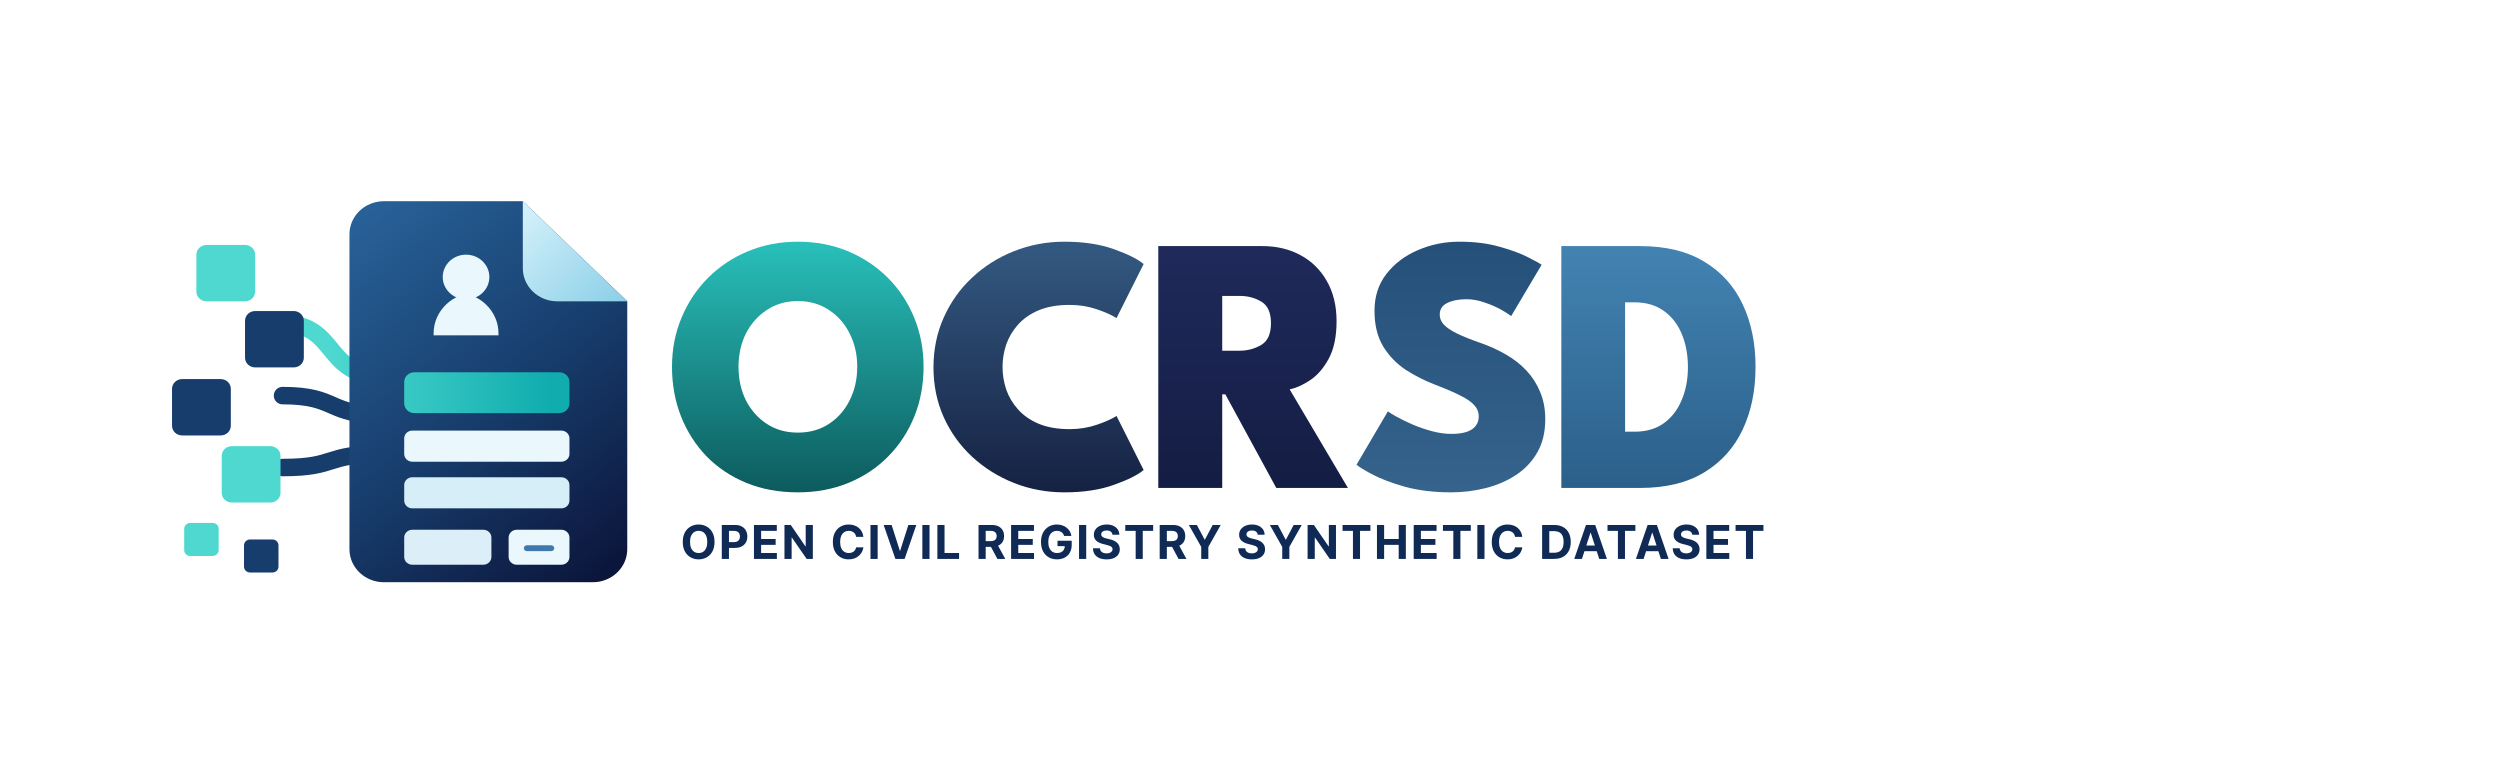
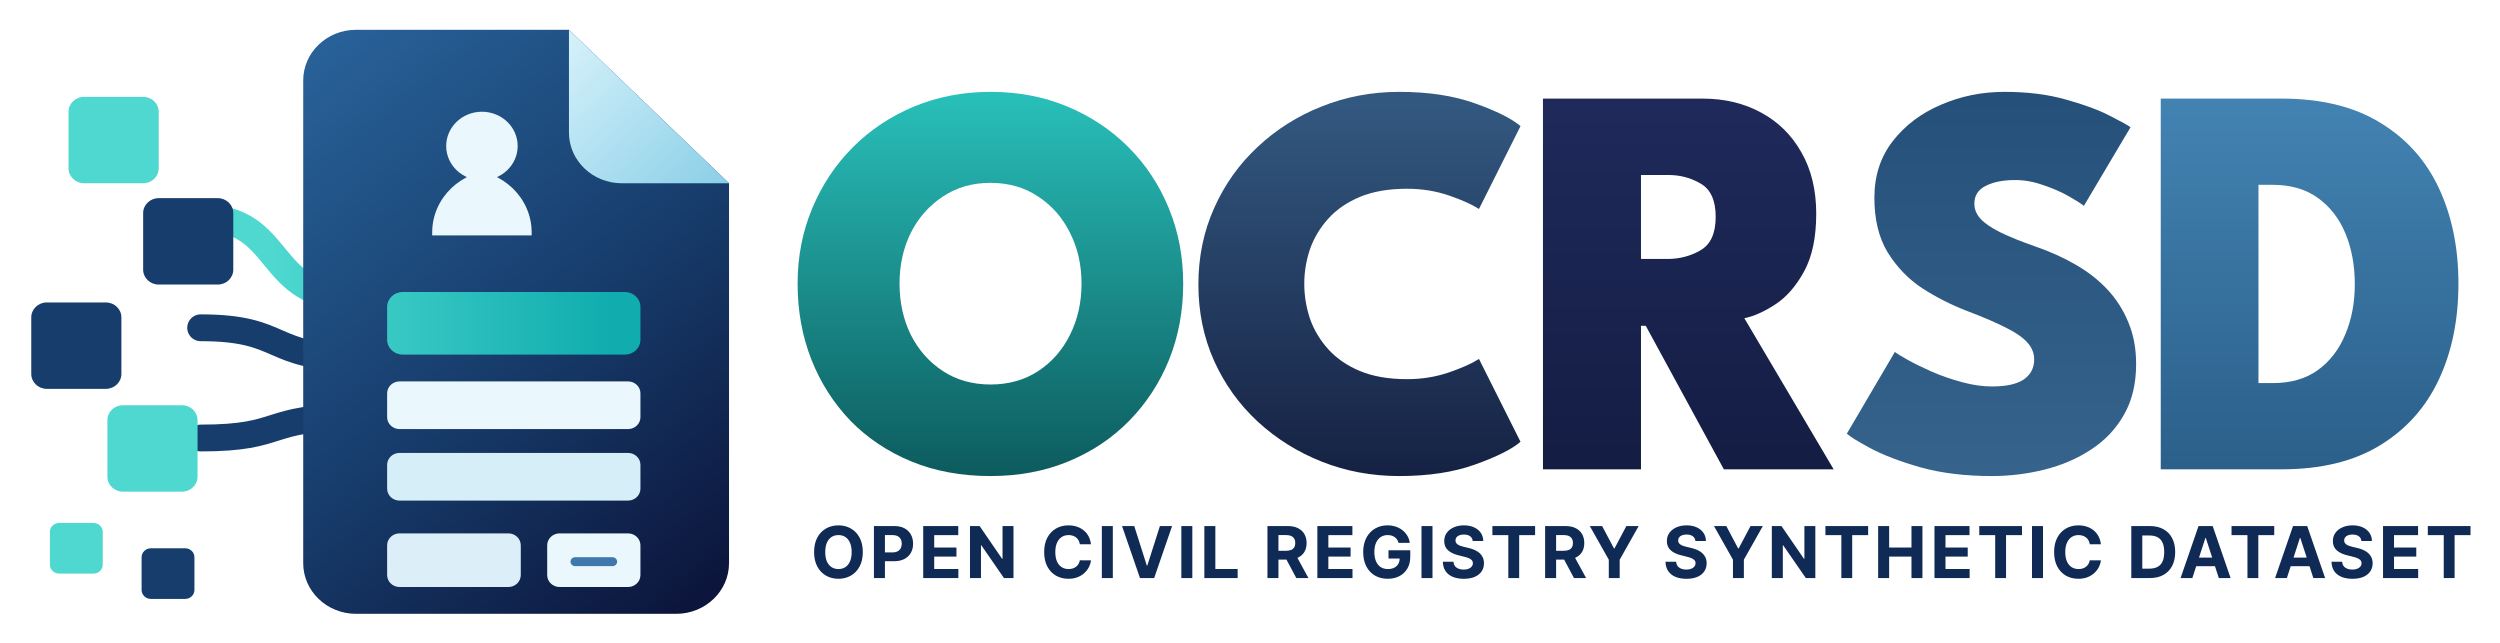
- <svg xmlns="http://www.w3.org/2000/svg" width="2572" height="780" viewBox="0 0 2572 780" fill="none">
+ <svg xmlns="http://www.w3.org/2000/svg" width="1678" height="431" viewBox="156 187 1678 431" fill="none">
  <path d="M759.777 377.402C759.777 389.968 762.29 401.404 767.317 411.708C772.469 421.887 779.632 429.993 788.806 436.025C797.98 442.057 808.661 445.073 820.851 445.073C833.041 445.073 843.722 442.057 852.896 436.025C862.07 429.993 869.17 421.887 874.197 411.708C879.349 401.404 881.925 389.968 881.925 377.402C881.925 364.835 879.349 353.462 874.197 343.283C869.17 333.104 862.07 324.998 852.896 318.966C843.722 312.809 833.041 309.73 820.851 309.73C808.661 309.73 797.98 312.809 788.806 318.966C779.632 324.998 772.469 333.104 767.317 343.283C762.29 353.462 759.777 364.835 759.777 377.402ZM691.352 377.402C691.352 359.305 694.619 342.466 701.154 326.883C707.688 311.175 716.799 297.477 728.486 285.79C740.173 274.103 753.871 264.993 769.579 258.458C785.413 251.923 802.504 248.656 820.851 248.656C839.45 248.656 856.603 251.923 872.312 258.458C888.02 264.993 901.718 274.103 913.404 285.79C925.092 297.477 934.14 311.175 940.549 326.883C946.958 342.466 950.162 359.305 950.162 377.402C950.162 395.623 947.02 412.588 940.737 428.296C934.454 443.879 925.531 457.577 913.97 469.389C902.534 481.076 888.9 490.187 873.066 496.722C857.232 503.257 839.827 506.524 820.851 506.524C801.247 506.524 783.528 503.257 767.694 496.722C751.86 490.187 738.225 481.076 726.79 469.389C715.48 457.577 706.746 443.879 700.588 428.296C694.43 412.588 691.352 395.623 691.352 377.402Z" fill="url(#paint0_linear_1_2)" />
  <path d="M1100.42 441.492C1110.35 441.492 1119.71 439.983 1128.51 436.967C1137.3 433.951 1144.03 430.936 1148.68 427.919L1176.57 483.527C1170.67 488.554 1160.49 493.643 1146.04 498.796C1131.71 503.948 1114.74 506.524 1095.14 506.524C1076.79 506.524 1059.51 503.319 1043.3 496.91C1027.09 490.501 1012.7 481.516 1000.14 469.955C987.696 458.394 977.957 444.822 970.919 429.239C963.882 413.531 960.363 396.44 960.363 377.967C960.363 359.494 963.882 342.403 970.919 326.695C977.957 310.861 987.696 297.163 1000.14 285.602C1012.58 273.915 1026.9 264.867 1043.11 258.458C1059.45 251.923 1076.79 248.656 1095.14 248.656C1114.74 248.656 1131.71 251.232 1146.04 256.384C1160.49 261.537 1170.67 266.626 1176.57 271.653L1148.68 327.26C1144.03 324.244 1137.3 321.228 1128.51 318.212C1119.71 315.196 1110.35 313.688 1100.42 313.688C1088.1 313.688 1077.55 315.511 1068.75 319.155C1060.08 322.799 1052.98 327.7 1047.45 333.858C1041.92 340.016 1037.84 346.864 1035.2 354.404C1032.68 361.944 1031.43 369.61 1031.43 377.402C1031.43 385.318 1032.68 393.11 1035.2 400.775C1037.84 408.315 1041.92 415.164 1047.45 421.322C1052.98 427.48 1060.08 432.381 1068.75 436.025C1077.55 439.669 1088.1 441.492 1100.42 441.492Z" fill="url(#paint1_linear_1_2)" />
  <path d="M1191.64 253.18H1298.71C1313.54 253.18 1326.67 256.322 1338.11 262.605C1349.54 268.763 1358.53 277.622 1365.06 289.183C1371.72 300.745 1375.05 314.505 1375.05 330.465C1375.05 346.299 1372.35 359.18 1366.95 369.107C1361.54 379.035 1355.07 386.449 1347.53 391.35C1339.99 396.251 1333.08 399.33 1326.8 400.587L1386.74 502H1313.04L1260.63 405.676H1257.43V502H1191.64V253.18ZM1257.43 360.813H1275.15C1283.32 360.813 1290.73 358.866 1297.39 354.97C1304.18 351.074 1307.57 343.597 1307.57 332.538C1307.57 321.605 1304.24 314.191 1297.58 310.295C1291.05 306.4 1283.76 304.452 1275.71 304.452H1257.43V360.813Z" fill="url(#paint2_linear_1_2)" />
  <path d="M1501.36 248.656C1517.07 248.656 1530.95 250.415 1543.02 253.934C1555.21 257.327 1565.01 260.971 1572.42 264.867C1579.84 268.637 1584.36 271.15 1586 272.407L1554.7 325.187C1552.69 323.553 1549.24 321.354 1544.34 318.589C1539.44 315.825 1533.78 313.374 1527.37 311.238C1521.09 308.976 1514.81 307.845 1508.52 307.845C1500.48 307.845 1493.88 309.164 1488.73 311.803C1483.7 314.317 1481.19 318.275 1481.19 323.679C1481.19 327.449 1482.57 330.842 1485.34 333.858C1488.1 336.874 1492.5 339.89 1498.53 342.906C1504.69 345.922 1512.79 349.189 1522.85 352.708C1532.27 355.975 1541.01 359.934 1549.05 364.583C1557.22 369.233 1564.32 374.762 1570.35 381.171C1576.38 387.58 1581.09 394.932 1584.49 403.226C1588.01 411.52 1589.77 420.882 1589.77 431.312C1589.77 444.633 1587 456.069 1581.47 465.62C1576.07 475.044 1568.72 482.773 1559.42 488.805C1550.24 494.837 1539.88 499.298 1528.31 502.189C1516.75 505.079 1504.94 506.524 1492.88 506.524C1475.03 506.524 1459.07 504.576 1445 500.681C1431.05 496.659 1419.74 492.324 1411.07 487.674C1402.52 483.024 1397.37 479.82 1395.61 478.061L1427.84 423.207C1429.23 424.338 1432.18 426.16 1436.7 428.673C1441.23 431.187 1446.63 433.826 1452.91 436.59C1459.32 439.355 1466.05 441.68 1473.08 443.565C1480.12 445.45 1486.78 446.393 1493.07 446.393C1502.62 446.393 1509.72 444.822 1514.37 441.68C1519.02 438.413 1521.34 433.951 1521.34 428.296C1521.34 424.149 1519.9 420.442 1517 417.175C1514.11 413.782 1509.4 410.452 1502.87 407.184C1496.33 403.791 1487.6 400.021 1476.67 395.874C1465.86 391.727 1455.68 386.575 1446.13 380.417C1436.7 374.134 1428.98 366.091 1422.94 356.289C1417.04 346.487 1414.08 334.298 1414.08 319.72C1414.08 305.017 1418.17 292.388 1426.34 281.832C1434.63 271.15 1445.44 262.982 1458.76 257.327C1472.08 251.546 1486.28 248.656 1501.36 248.656Z" fill="url(#paint3_linear_1_2)" />
  <path d="M1606.29 253.18H1687.34C1713.86 253.18 1735.85 258.521 1753.32 269.202C1770.91 279.758 1784.11 294.399 1792.9 313.123C1801.7 331.847 1806.1 353.273 1806.1 377.402C1806.1 401.655 1801.7 423.144 1792.9 441.868C1784.11 460.593 1770.91 475.296 1753.32 485.977C1735.85 496.659 1713.86 502 1687.34 502H1606.29V253.18ZM1671.89 311.049V444.13H1681.5C1693.56 444.13 1703.62 441.24 1711.66 435.46C1719.83 429.553 1725.99 421.573 1730.13 411.52C1734.41 401.467 1736.54 390.219 1736.54 377.778C1736.54 365.212 1734.47 353.902 1730.32 343.848C1726.17 333.795 1720.02 325.815 1711.85 319.909C1703.68 314.003 1693.56 311.049 1681.5 311.049H1671.89Z" fill="url(#paint4_linear_1_2)" />
  <path d="M735.114 557.545C735.114 561.352 734.392 564.591 732.949 567.261C731.517 569.932 729.562 571.972 727.085 573.381C724.619 574.778 721.847 575.477 718.767 575.477C715.665 575.477 712.881 574.773 710.415 573.364C707.949 571.955 706 569.915 704.568 567.244C703.136 564.574 702.42 561.341 702.42 557.545C702.42 553.739 703.136 550.5 704.568 547.83C706 545.159 707.949 543.125 710.415 541.727C712.881 540.318 715.665 539.614 718.767 539.614C721.847 539.614 724.619 540.318 727.085 541.727C729.562 543.125 731.517 545.159 732.949 547.83C734.392 550.5 735.114 553.739 735.114 557.545ZM727.631 557.545C727.631 555.08 727.261 553 726.523 551.307C725.795 549.614 724.767 548.33 723.438 547.455C722.108 546.58 720.551 546.142 718.767 546.142C716.983 546.142 715.426 546.58 714.097 547.455C712.767 548.33 711.733 549.614 710.994 551.307C710.267 553 709.903 555.08 709.903 557.545C709.903 560.011 710.267 562.091 710.994 563.784C711.733 565.477 712.767 566.761 714.097 567.636C715.426 568.511 716.983 568.949 718.767 568.949C720.551 568.949 722.108 568.511 723.438 567.636C724.767 566.761 725.795 565.477 726.523 563.784C727.261 562.091 727.631 560.011 727.631 557.545ZM742.581 575V540.091H756.354C759.001 540.091 761.257 540.597 763.121 541.608C764.984 542.608 766.405 544 767.382 545.784C768.371 547.557 768.865 549.602 768.865 551.92C768.865 554.239 768.365 556.284 767.365 558.057C766.365 559.83 764.916 561.21 763.018 562.199C761.132 563.188 758.848 563.682 756.166 563.682H747.388V557.767H754.973C756.393 557.767 757.564 557.523 758.484 557.034C759.416 556.534 760.109 555.847 760.564 554.972C761.03 554.085 761.263 553.068 761.263 551.92C761.263 550.761 761.03 549.75 760.564 548.886C760.109 548.011 759.416 547.335 758.484 546.858C757.553 546.369 756.371 546.125 754.939 546.125H749.962V575H742.581ZM775.659 575V540.091H799.182V546.176H783.04V554.494H797.972V560.58H783.04V568.915H799.25V575H775.659ZM836.249 540.091V575H829.874L814.686 553.028H814.43V575H807.05V540.091H813.527L828.595 562.045H828.902V540.091H836.249ZM888.257 552.312H880.791C880.655 551.347 880.376 550.489 879.956 549.739C879.536 548.977 878.996 548.33 878.337 547.795C877.678 547.261 876.916 546.852 876.053 546.568C875.2 546.284 874.274 546.142 873.274 546.142C871.467 546.142 869.893 546.591 868.553 547.489C867.212 548.375 866.172 549.67 865.433 551.375C864.695 553.068 864.325 555.125 864.325 557.545C864.325 560.034 864.695 562.125 865.433 563.818C866.183 565.511 867.229 566.79 868.57 567.653C869.911 568.517 871.462 568.949 873.223 568.949C874.212 568.949 875.126 568.818 875.967 568.557C876.82 568.295 877.575 567.915 878.234 567.415C878.893 566.903 879.439 566.284 879.871 565.557C880.314 564.83 880.621 564 880.791 563.068L888.257 563.102C888.064 564.705 887.581 566.25 886.808 567.739C886.047 569.216 885.018 570.54 883.723 571.71C882.439 572.869 880.905 573.79 879.121 574.472C877.348 575.142 875.342 575.477 873.104 575.477C869.99 575.477 867.206 574.773 864.751 573.364C862.308 571.955 860.376 569.915 858.956 567.244C857.547 564.574 856.842 561.341 856.842 557.545C856.842 553.739 857.558 550.5 858.99 547.83C860.422 545.159 862.365 543.125 864.82 541.727C867.274 540.318 870.036 539.614 873.104 539.614C875.126 539.614 877.001 539.898 878.729 540.466C880.467 541.034 882.007 541.864 883.348 542.955C884.689 544.034 885.78 545.358 886.621 546.926C887.473 548.494 888.018 550.29 888.257 552.312ZM902.93 540.091V575H895.55V540.091H902.93ZM917.31 540.091L925.747 566.614H926.071L934.526 540.091H942.707L930.673 575H921.162L909.111 540.091H917.31ZM956.29 540.091V575H948.909V540.091H956.29ZM964.362 575V540.091H971.743V568.915H986.709V575H964.362ZM1006.71 575V540.091H1020.48C1023.12 540.091 1025.37 540.562 1027.23 541.506C1029.1 542.437 1030.53 543.761 1031.51 545.477C1032.5 547.182 1032.99 549.187 1032.99 551.494C1032.99 553.812 1032.49 555.807 1031.49 557.477C1030.49 559.136 1029.04 560.409 1027.14 561.295C1025.26 562.182 1022.97 562.625 1020.29 562.625H1011.07V556.693H1019.1C1020.51 556.693 1021.68 556.5 1022.61 556.114C1023.54 555.727 1024.23 555.148 1024.69 554.375C1025.15 553.602 1025.39 552.642 1025.39 551.494C1025.39 550.335 1025.15 549.358 1024.69 548.562C1024.23 547.767 1023.54 547.165 1022.59 546.756C1021.66 546.335 1020.48 546.125 1019.06 546.125H1014.09V575H1006.71ZM1025.56 559.114L1034.23 575H1026.09L1017.6 559.114H1025.56ZM1040.21 575V540.091H1063.73V546.176H1047.59V554.494H1062.52V560.58H1047.59V568.915H1063.8V575H1040.21ZM1094.74 551.375C1094.51 550.545 1094.17 549.812 1093.74 549.176C1093.31 548.528 1092.78 547.983 1092.15 547.54C1091.54 547.085 1090.84 546.739 1090.04 546.5C1089.26 546.261 1088.39 546.142 1087.43 546.142C1085.65 546.142 1084.08 546.585 1082.73 547.472C1081.39 548.358 1080.34 549.648 1079.59 551.341C1078.84 553.023 1078.47 555.08 1078.47 557.511C1078.47 559.943 1078.84 562.011 1079.57 563.716C1080.31 565.42 1081.36 566.722 1082.71 567.619C1084.06 568.506 1085.66 568.949 1087.5 568.949C1089.17 568.949 1090.6 568.653 1091.78 568.062C1092.97 567.46 1093.88 566.614 1094.51 565.523C1095.14 564.432 1095.46 563.142 1095.46 561.653L1096.96 561.875H1087.96V556.318H1102.57V560.716C1102.57 563.784 1101.92 566.42 1100.62 568.625C1099.33 570.818 1097.55 572.511 1095.27 573.705C1093 574.886 1090.4 575.477 1087.47 575.477C1084.19 575.477 1081.32 574.756 1078.84 573.312C1076.36 571.858 1074.43 569.795 1073.05 567.125C1071.67 564.443 1070.98 561.261 1070.98 557.58C1070.98 554.75 1071.39 552.227 1072.21 550.011C1073.04 547.784 1074.2 545.898 1075.69 544.352C1077.18 542.807 1078.91 541.631 1080.89 540.824C1082.86 540.017 1085.01 539.614 1087.31 539.614C1089.29 539.614 1091.13 539.903 1092.84 540.483C1094.54 541.051 1096.05 541.858 1097.37 542.903C1098.7 543.949 1099.78 545.193 1100.62 546.636C1101.47 548.068 1102.01 549.648 1102.24 551.375H1094.74ZM1117.49 540.091V575H1110.11V540.091H1117.49ZM1144.5 550.131C1144.37 548.756 1143.78 547.688 1142.75 546.926C1141.71 546.165 1140.31 545.784 1138.54 545.784C1137.33 545.784 1136.32 545.955 1135.49 546.295C1134.66 546.625 1134.02 547.085 1133.58 547.676C1133.14 548.267 1132.93 548.938 1132.93 549.688C1132.91 550.312 1133.04 550.858 1133.32 551.324C1133.62 551.79 1134.02 552.193 1134.53 552.534C1135.04 552.864 1135.63 553.153 1136.3 553.403C1136.97 553.642 1137.69 553.847 1138.45 554.017L1141.59 554.767C1143.11 555.108 1144.51 555.562 1145.78 556.131C1147.05 556.699 1148.16 557.398 1149.09 558.227C1150.02 559.057 1150.74 560.034 1151.25 561.159C1151.78 562.284 1152.04 563.574 1152.05 565.028C1152.04 567.165 1151.5 569.017 1150.42 570.585C1149.35 572.142 1147.8 573.352 1145.78 574.216C1143.77 575.068 1141.34 575.494 1138.5 575.494C1135.68 575.494 1133.23 575.062 1131.14 574.199C1129.06 573.335 1127.43 572.057 1126.26 570.364C1125.11 568.659 1124.5 566.551 1124.44 564.04H1131.58C1131.66 565.21 1132 566.188 1132.59 566.972C1133.19 567.744 1133.99 568.33 1134.99 568.727C1136 569.114 1137.14 569.307 1138.42 569.307C1139.67 569.307 1140.75 569.125 1141.67 568.761C1142.61 568.398 1143.33 567.892 1143.84 567.244C1144.35 566.597 1144.61 565.852 1144.61 565.011C1144.61 564.227 1144.37 563.568 1143.91 563.034C1143.45 562.5 1142.78 562.045 1141.89 561.67C1141.02 561.295 1139.95 560.955 1138.67 560.648L1134.87 559.693C1131.93 558.977 1129.61 557.858 1127.9 556.335C1126.2 554.812 1125.35 552.761 1125.36 550.182C1125.35 548.068 1125.91 546.222 1127.05 544.642C1128.2 543.062 1129.77 541.83 1131.77 540.943C1133.77 540.057 1136.04 539.614 1138.59 539.614C1141.18 539.614 1143.44 540.057 1145.37 540.943C1147.32 541.83 1148.83 543.062 1149.91 544.642C1150.99 546.222 1151.54 548.051 1151.58 550.131H1144.5ZM1157.69 546.176V540.091H1186.36V546.176H1175.67V575H1168.38V546.176H1157.69ZM1193.08 575V540.091H1206.85C1209.49 540.091 1211.74 540.562 1213.6 541.506C1215.48 542.437 1216.9 543.761 1217.88 545.477C1218.87 547.182 1219.37 549.187 1219.37 551.494C1219.37 553.812 1218.87 555.807 1217.87 557.477C1216.87 559.136 1215.42 560.409 1213.52 561.295C1211.63 562.182 1209.35 562.625 1206.67 562.625H1197.44V556.693H1205.47C1206.88 556.693 1208.05 556.5 1208.98 556.114C1209.92 555.727 1210.61 555.148 1211.06 554.375C1211.53 553.602 1211.76 552.642 1211.76 551.494C1211.76 550.335 1211.53 549.358 1211.06 548.562C1210.61 547.767 1209.91 547.165 1208.97 546.756C1208.04 546.335 1206.86 546.125 1205.44 546.125H1200.46V575H1193.08ZM1211.93 559.114L1220.61 575H1212.46L1203.97 559.114H1211.93ZM1223.08 540.091H1231.35L1239.31 555.125H1239.65L1247.61 540.091H1255.88L1243.14 562.659V575H1235.82V562.659L1223.08 540.091ZM1293.96 550.131C1293.82 548.756 1293.23 547.688 1292.2 546.926C1291.17 546.165 1289.76 545.784 1287.99 545.784C1286.79 545.784 1285.77 545.955 1284.94 546.295C1284.11 546.625 1283.47 547.085 1283.03 547.676C1282.6 548.267 1282.38 548.938 1282.38 549.688C1282.36 550.312 1282.49 550.858 1282.77 551.324C1283.07 551.79 1283.47 552.193 1283.98 552.534C1284.5 552.864 1285.09 553.153 1285.76 553.403C1286.43 553.642 1287.14 553.847 1287.9 554.017L1291.04 554.767C1292.56 555.108 1293.96 555.562 1295.23 556.131C1296.51 556.699 1297.61 557.398 1298.54 558.227C1299.47 559.057 1300.19 560.034 1300.71 561.159C1301.23 562.284 1301.5 563.574 1301.51 565.028C1301.5 567.165 1300.95 569.017 1299.87 570.585C1298.8 572.142 1297.26 573.352 1295.23 574.216C1293.22 575.068 1290.8 575.494 1287.96 575.494C1285.14 575.494 1282.68 575.062 1280.59 574.199C1278.51 573.335 1276.89 572.057 1275.72 570.364C1274.56 568.659 1273.95 566.551 1273.89 564.04H1281.04C1281.12 565.21 1281.45 566.188 1282.04 566.972C1282.64 567.744 1283.44 568.33 1284.44 568.727C1285.46 569.114 1286.6 569.307 1287.87 569.307C1289.12 569.307 1290.21 569.125 1291.13 568.761C1292.06 568.398 1292.78 567.892 1293.29 567.244C1293.8 566.597 1294.06 565.852 1294.06 565.011C1294.06 564.227 1293.83 563.568 1293.36 563.034C1292.9 562.5 1292.23 562.045 1291.35 561.67C1290.47 561.295 1289.4 560.955 1288.13 560.648L1284.33 559.693C1281.38 558.977 1279.06 557.858 1277.35 556.335C1275.65 554.812 1274.8 552.761 1274.81 550.182C1274.8 548.068 1275.37 546.222 1276.5 544.642C1277.65 543.062 1279.22 541.83 1281.22 540.943C1283.22 540.057 1285.5 539.614 1288.04 539.614C1290.63 539.614 1292.89 540.057 1294.83 540.943C1296.77 541.83 1298.28 543.062 1299.36 544.642C1300.44 546.222 1301 548.051 1301.03 550.131H1293.96ZM1306.43 540.091H1314.69L1322.65 555.125H1322.99L1330.95 540.091H1339.22L1326.49 562.659V575H1319.16V562.659L1306.43 540.091ZM1374.45 540.091V575H1368.08L1352.89 553.028H1352.63V575H1345.25V540.091H1351.73L1366.8 562.045H1367.11V540.091H1374.45ZM1381.22 546.176V540.091H1409.89V546.176H1399.2V575H1391.91V546.176H1381.22ZM1416.61 575V540.091H1423.99V554.494H1438.98V540.091H1446.34V575H1438.98V560.58H1423.99V575H1416.61ZM1454.42 575V540.091H1477.95V546.176H1461.81V554.494H1476.74V560.58H1461.81V568.915H1478.02V575H1454.42ZM1484.49 546.176V540.091H1513.16V546.176H1502.47V575H1495.17V546.176H1484.49ZM1527.26 540.091V575H1519.88V540.091H1527.26ZM1566.13 552.312H1558.67C1558.53 551.347 1558.25 550.489 1557.83 549.739C1557.41 548.977 1556.87 548.33 1556.21 547.795C1555.55 547.261 1554.79 546.852 1553.93 546.568C1553.08 546.284 1552.15 546.142 1551.15 546.142C1549.34 546.142 1547.77 546.591 1546.43 547.489C1545.09 548.375 1544.05 549.67 1543.31 551.375C1542.57 553.068 1542.2 555.125 1542.2 557.545C1542.2 560.034 1542.57 562.125 1543.31 563.818C1544.06 565.511 1545.1 566.79 1546.44 567.653C1547.79 568.517 1549.34 568.949 1551.1 568.949C1552.09 568.949 1553 568.818 1553.84 568.557C1554.69 568.295 1555.45 567.915 1556.11 567.415C1556.77 566.903 1557.31 566.284 1557.75 565.557C1558.19 564.83 1558.5 564 1558.67 563.068L1566.13 563.102C1565.94 564.705 1565.46 566.25 1564.68 567.739C1563.92 569.216 1562.89 570.54 1561.6 571.71C1560.31 572.869 1558.78 573.79 1557 574.472C1555.22 575.142 1553.22 575.477 1550.98 575.477C1547.87 575.477 1545.08 574.773 1542.63 573.364C1540.18 571.955 1538.25 569.915 1536.83 567.244C1535.42 564.574 1534.72 561.341 1534.72 557.545C1534.72 553.739 1535.43 550.5 1536.87 547.83C1538.3 545.159 1540.24 543.125 1542.69 541.727C1545.15 540.318 1547.91 539.614 1550.98 539.614C1553 539.614 1554.88 539.898 1556.6 540.466C1558.34 541.034 1559.88 541.864 1561.22 542.955C1562.56 544.034 1563.65 545.358 1564.5 546.926C1565.35 548.494 1565.89 550.29 1566.13 552.312ZM1598.91 575H1586.53V540.091H1599.01C1602.52 540.091 1605.55 540.79 1608.08 542.188C1610.61 543.574 1612.56 545.568 1613.93 548.17C1615.3 550.773 1615.99 553.886 1615.99 557.511C1615.99 561.148 1615.3 564.273 1613.93 566.886C1612.56 569.5 1610.6 571.506 1608.05 572.903C1605.5 574.301 1602.45 575 1598.91 575ZM1593.91 568.676H1598.6C1600.78 568.676 1602.62 568.29 1604.11 567.517C1605.61 566.733 1606.73 565.523 1607.48 563.886C1608.24 562.239 1608.62 560.114 1608.62 557.511C1608.62 554.932 1608.24 552.824 1607.48 551.188C1606.73 549.551 1605.61 548.347 1604.12 547.574C1602.64 546.801 1600.8 546.415 1598.62 546.415H1593.91V568.676ZM1627.5 575H1619.6L1631.65 540.091H1641.16L1653.19 575H1645.28L1636.54 548.068H1636.27L1627.5 575ZM1627.01 561.278H1645.69V567.04H1627.01V561.278ZM1653.8 546.176V540.091H1682.47V546.176H1671.78V575H1664.49V546.176H1653.8ZM1690.94 575H1683.03L1695.08 540.091H1704.6L1716.63 575H1708.72L1699.98 548.068H1699.7L1690.94 575ZM1690.45 561.278H1709.13V567.04H1690.45V561.278ZM1740.97 550.131C1740.84 548.756 1740.25 547.688 1739.22 546.926C1738.18 546.165 1736.78 545.784 1735.01 545.784C1733.8 545.784 1732.78 545.955 1731.95 546.295C1731.12 546.625 1730.49 547.085 1730.05 547.676C1729.61 548.267 1729.4 548.938 1729.4 549.688C1729.38 550.312 1729.51 550.858 1729.79 551.324C1730.09 551.79 1730.49 552.193 1731 552.534C1731.51 552.864 1732.1 553.153 1732.77 553.403C1733.44 553.642 1734.16 553.847 1734.92 554.017L1738.06 554.767C1739.58 555.108 1740.98 555.562 1742.25 556.131C1743.52 556.699 1744.62 557.398 1745.56 558.227C1746.49 559.057 1747.21 560.034 1747.72 561.159C1748.24 562.284 1748.51 563.574 1748.52 565.028C1748.51 567.165 1747.97 569.017 1746.89 570.585C1745.82 572.142 1744.27 573.352 1742.25 574.216C1740.24 575.068 1737.81 575.494 1734.97 575.494C1732.15 575.494 1729.7 575.062 1727.61 574.199C1725.53 573.335 1723.9 572.057 1722.73 570.364C1721.57 568.659 1720.97 566.551 1720.91 564.04H1728.05C1728.13 565.21 1728.47 566.188 1729.06 566.972C1729.66 567.744 1730.46 568.33 1731.46 568.727C1732.47 569.114 1733.61 569.307 1734.89 569.307C1736.14 569.307 1737.22 569.125 1738.14 568.761C1739.07 568.398 1739.8 567.892 1740.31 567.244C1740.82 566.597 1741.07 565.852 1741.07 565.011C1741.07 564.227 1740.84 563.568 1740.38 563.034C1739.92 562.5 1739.25 562.045 1738.36 561.67C1737.49 561.295 1736.41 560.955 1735.14 560.648L1731.34 559.693C1728.4 558.977 1726.07 557.858 1724.37 556.335C1722.66 554.812 1721.82 552.761 1721.83 550.182C1721.82 548.068 1722.38 546.222 1723.52 544.642C1724.66 543.062 1726.24 541.83 1728.24 540.943C1730.24 540.057 1732.51 539.614 1735.06 539.614C1737.65 539.614 1739.91 540.057 1741.84 540.943C1743.78 541.83 1745.3 543.062 1746.38 544.642C1747.45 546.222 1748.01 548.051 1748.05 550.131H1740.97ZM1755.49 575V540.091H1779.01V546.176H1762.87V554.494H1777.8V560.58H1762.87V568.915H1779.08V575H1755.49ZM1785.55 546.176V540.091H1814.22V546.176H1803.53V575H1796.24V546.176H1785.55Z" fill="#102A56" />
  <path d="M290.676 333C348.045 333 332.399 387 394.983 387" stroke-width="18" stroke-linecap="round" stroke="url(#paint5_linear_1_2)" />
  <path d="M290.676 407C348.045 407 335.528 427 394.983 427" stroke-width="18" stroke-linecap="round" stroke="url(#paint6_linear_1_2)" />
  <path d="M290.676 481C348.045 481 332.399 467 394.983 467" stroke-width="18" stroke-linecap="round" stroke="url(#paint7_linear_1_2)" />
  <path d="M252.083 252H212.447C206.686 252 202.016 256.477 202.016 262V300C202.016 305.523 206.686 310 212.447 310H252.083C257.844 310 262.514 305.523 262.514 300V262C262.514 256.477 257.844 252 252.083 252Z" fill="url(#paint8_linear_1_2)" />
  <path d="M302.15 320H262.514C256.753 320 252.083 324.477 252.083 330V368C252.083 373.523 256.753 378 262.514 378H302.15C307.911 378 312.581 373.523 312.581 368V330C312.581 324.477 307.911 320 302.15 320Z" fill="url(#paint9_linear_1_2)" />
  <path d="M227.05 390H187.413C181.653 390 176.983 394.477 176.983 400V438C176.983 443.523 181.653 448 187.413 448H227.05C232.81 448 237.48 443.523 237.48 438V400C237.48 394.477 232.81 390 227.05 390Z" fill="#173D6C" />
  <path d="M278.16 459H238.523C232.763 459 228.093 463.477 228.093 469V507C228.093 512.523 232.763 517 238.523 517H278.16C283.92 517 288.59 512.523 288.59 507V469C288.59 463.477 283.92 459 278.16 459Z" fill="url(#paint10_linear_1_2)" />
  <path d="M218.705 538H195.758C192.301 538 189.5 540.686 189.5 544V566C189.5 569.314 192.301 572 195.758 572H218.705C222.162 572 224.964 569.314 224.964 566V544C224.964 540.686 222.162 538 218.705 538Z" fill="#4ED8D0" />
  <path d="M280.246 555H257.299C253.842 555 251.04 557.686 251.04 561V583C251.04 586.314 253.842 589 257.299 589H280.246C283.702 589 286.504 586.314 286.504 583V561C286.504 557.686 283.702 555 280.246 555Z" fill="#173D6C" />
  <path d="M394.983 207H537.882L645.317 310V565C645.317 583.778 629.44 599 609.853 599H394.983C375.396 599 359.519 583.778 359.519 565V241C359.519 222.222 375.396 207 394.983 207Z" fill="url(#paint11_linear_1_2)" />
  <path d="M537.882 207L645.317 310H573.346C553.76 310 537.882 294.778 537.882 276V207Z" fill="url(#paint12_linear_1_2)" />
  <path d="M479.471 308C492.72 308 503.461 297.703 503.461 285C503.461 272.297 492.72 262 479.471 262C466.221 262 455.48 272.297 455.48 285C455.48 297.703 466.221 308 479.471 308Z" fill="#EAF7FC" />
  <path d="M446.093 343C446.093 319.804 465.706 301 489.901 301H469.04C493.235 301 512.849 319.804 512.849 343V345H446.093V343Z" fill="#EAF7FC" />
  <path d="M575.432 383H426.274C420.514 383 415.844 387.477 415.844 393V415C415.844 420.523 420.514 425 426.274 425H575.432C581.193 425 585.863 420.523 585.863 415V393C585.863 387.477 581.193 383 575.432 383Z" fill="url(#paint13_linear_1_2)" />
  <path d="M577.518 443H424.188C419.58 443 415.844 446.582 415.844 451V467C415.844 471.418 419.58 475 424.188 475H577.518C582.127 475 585.863 471.418 585.863 467V451C585.863 446.582 582.127 443 577.518 443Z" fill="#EAF7FC" />
  <path d="M577.518 491H424.188C419.58 491 415.844 494.582 415.844 499V515C415.844 519.418 419.58 523 424.188 523H577.518C582.127 523 585.863 519.418 585.863 515V499C585.863 494.582 582.127 491 577.518 491Z" fill="#D6EEF7" />
  <path d="M497.203 545H424.188C419.58 545 415.844 548.582 415.844 553V573C415.844 577.418 419.58 581 424.188 581H497.203C501.811 581 505.547 577.418 505.547 573V553C505.547 548.582 501.811 545 497.203 545Z" fill="#DCEFF8" />
  <path d="M577.518 545H531.624C527.015 545 523.279 548.582 523.279 553V573C523.279 577.418 527.015 581 531.624 581H577.518C582.127 581 585.863 577.418 585.863 573V553C585.863 548.582 582.127 545 577.518 545Z" fill="#EAF7FC" />
  <path opacity="0.9" d="M567.088 561H542.054C540.326 561 538.925 562.343 538.925 564C538.925 565.657 540.326 567 542.054 567H567.088C568.816 567 570.217 565.657 570.217 564C570.217 562.343 568.816 561 567.088 561Z" fill="#2C6AA3" />
  <defs>
    <linearGradient id="paint0_linear_1_2" x1="1253.5" y1="238" x2="1253.5" y2="585" gradientUnits="userSpaceOnUse">
      <stop stop-color="#2AC4BE" />
      <stop offset="1" stop-color="#043C41" />
    </linearGradient>
    <linearGradient id="paint1_linear_1_2" x1="1253.5" y1="238" x2="1253.5" y2="585" gradientUnits="userSpaceOnUse">
      <stop stop-color="#355C84" />
      <stop offset="1" stop-color="#0C102F" />
    </linearGradient>
    <linearGradient id="paint2_linear_1_2" x1="1253.5" y1="238" x2="1253.5" y2="585" gradientUnits="userSpaceOnUse">
      <stop stop-color="#202B5D" />
      <stop offset="1" stop-color="#10183A" />
    </linearGradient>
    <linearGradient id="paint3_linear_1_2" x1="1253.5" y1="238" x2="1253.5" y2="585" gradientUnits="userSpaceOnUse">
      <stop stop-color="#244F79" />
      <stop offset="1" stop-color="#3A6991" />
    </linearGradient>
    <linearGradient id="paint4_linear_1_2" x1="1253.5" y1="238" x2="1253.5" y2="585" gradientUnits="userSpaceOnUse">
      <stop stop-color="#4485B5" />
      <stop offset="1" stop-color="#23547C" />
    </linearGradient>
    <linearGradient id="paint5_linear_1_2" x1="337.614" y1="87" x2="567.088" y2="87" gradientUnits="userSpaceOnUse">
      <stop stop-color="#4ED8D0" />
      <stop offset="1" stop-color="#10ACAE" />
    </linearGradient>
    <linearGradient id="paint6_linear_1_2" x1="129.002" y1="87" x2="248.895" y2="212.056" gradientUnits="userSpaceOnUse">
      <stop stop-color="#4785BF" />
      <stop offset="1" stop-color="#173D6C" />
    </linearGradient>
    <linearGradient id="paint7_linear_1_2" x1="129.002" y1="87" x2="248.895" y2="212.056" gradientUnits="userSpaceOnUse">
      <stop stop-color="#4785BF" />
      <stop offset="1" stop-color="#173D6C" />
    </linearGradient>
    <linearGradient id="paint8_linear_1_2" x1="337.614" y1="87" x2="567.088" y2="87" gradientUnits="userSpaceOnUse">
      <stop stop-color="#4ED8D0" />
      <stop offset="1" stop-color="#10ACAE" />
    </linearGradient>
    <linearGradient id="paint9_linear_1_2" x1="129.002" y1="87" x2="248.895" y2="212.056" gradientUnits="userSpaceOnUse">
      <stop stop-color="#4785BF" />
      <stop offset="1" stop-color="#173D6C" />
    </linearGradient>
    <linearGradient id="paint10_linear_1_2" x1="337.614" y1="87" x2="567.088" y2="87" gradientUnits="userSpaceOnUse">
      <stop stop-color="#4ED8D0" />
      <stop offset="1" stop-color="#10ACAE" />
    </linearGradient>
    <linearGradient id="paint11_linear_1_2" x1="295.892" y1="207" x2="613.331" y2="600.192" gradientUnits="userSpaceOnUse">
      <stop stop-color="#2C6AA3" />
      <stop offset="0.58" stop-color="#173D6C" />
      <stop offset="1" stop-color="#0C153B" />
    </linearGradient>
    <linearGradient id="paint12_linear_1_2" x1="535.796" y1="207" x2="660.685" y2="337.267" gradientUnits="userSpaceOnUse">
      <stop stop-color="#D7F2FB" />
      <stop offset="1" stop-color="#7BC8E3" />
    </linearGradient>
    <linearGradient id="paint13_linear_1_2" x1="337.614" y1="87" x2="567.088" y2="87" gradientUnits="userSpaceOnUse">
      <stop stop-color="#4ED8D0" />
      <stop offset="1" stop-color="#10ACAE" />
    </linearGradient>
  </defs>
</svg>
